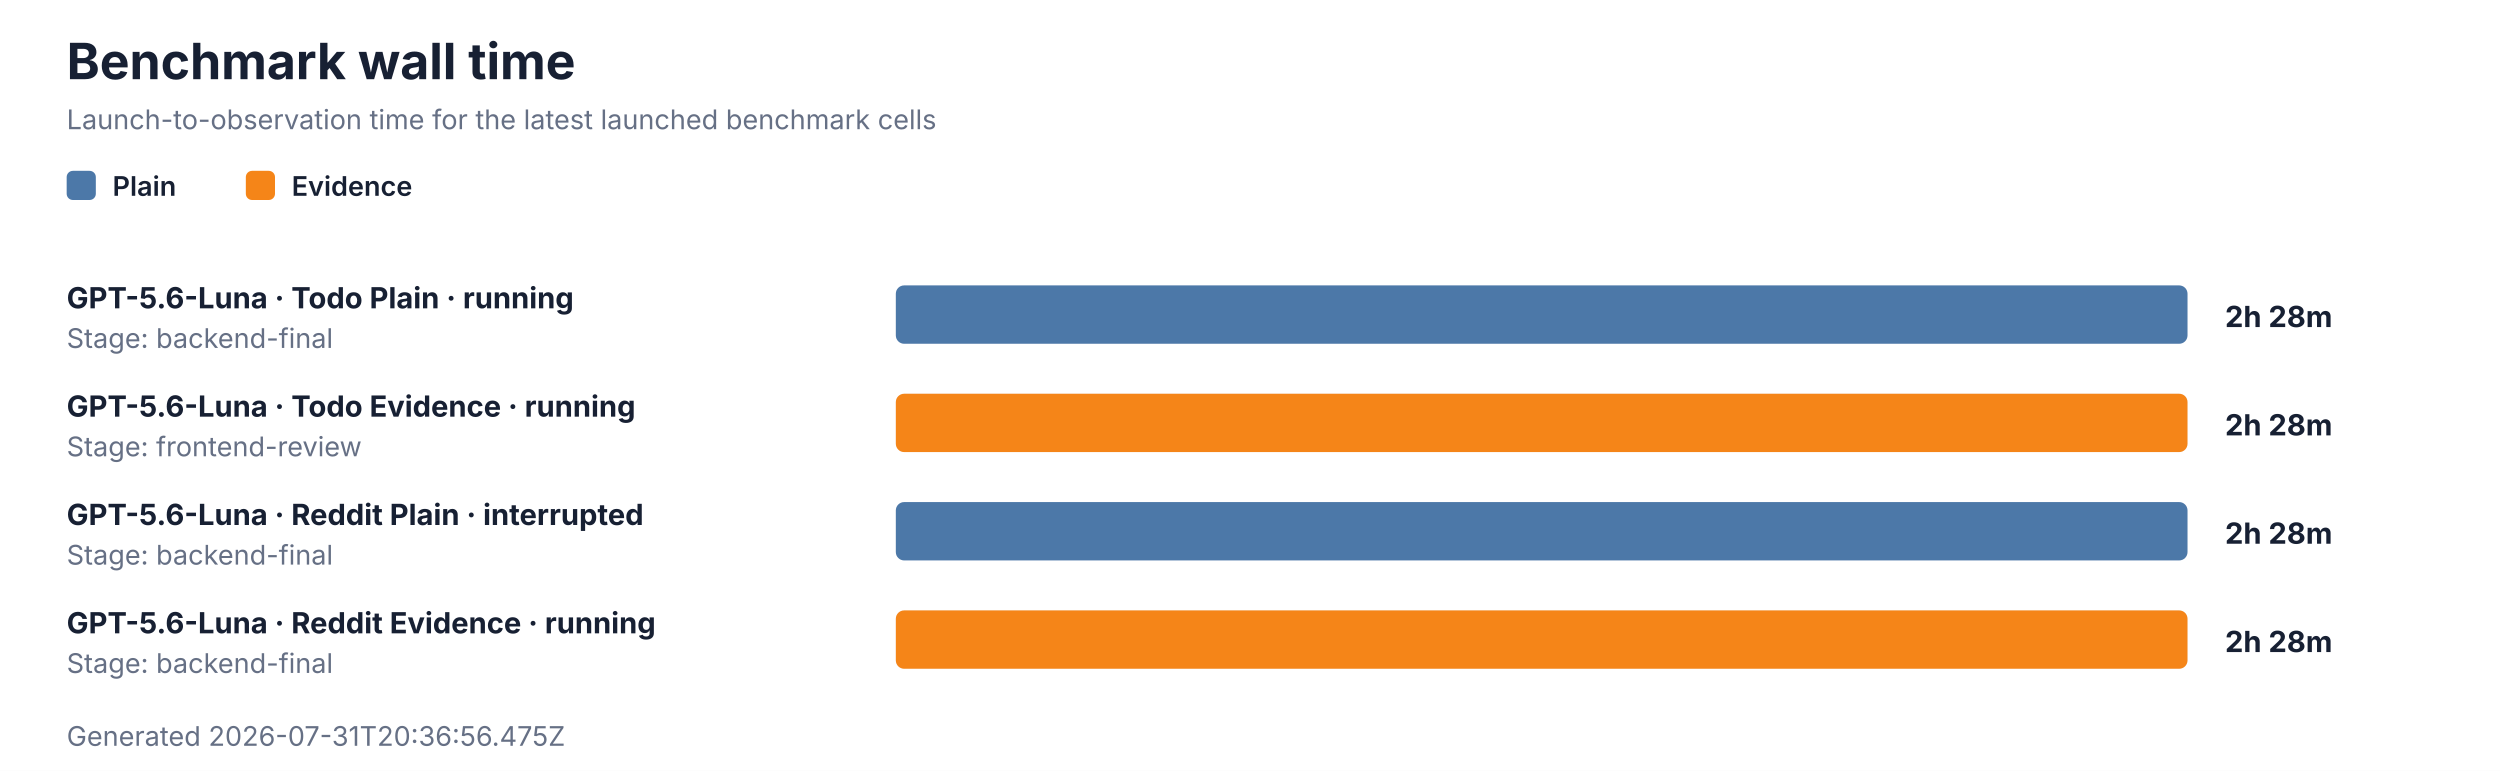
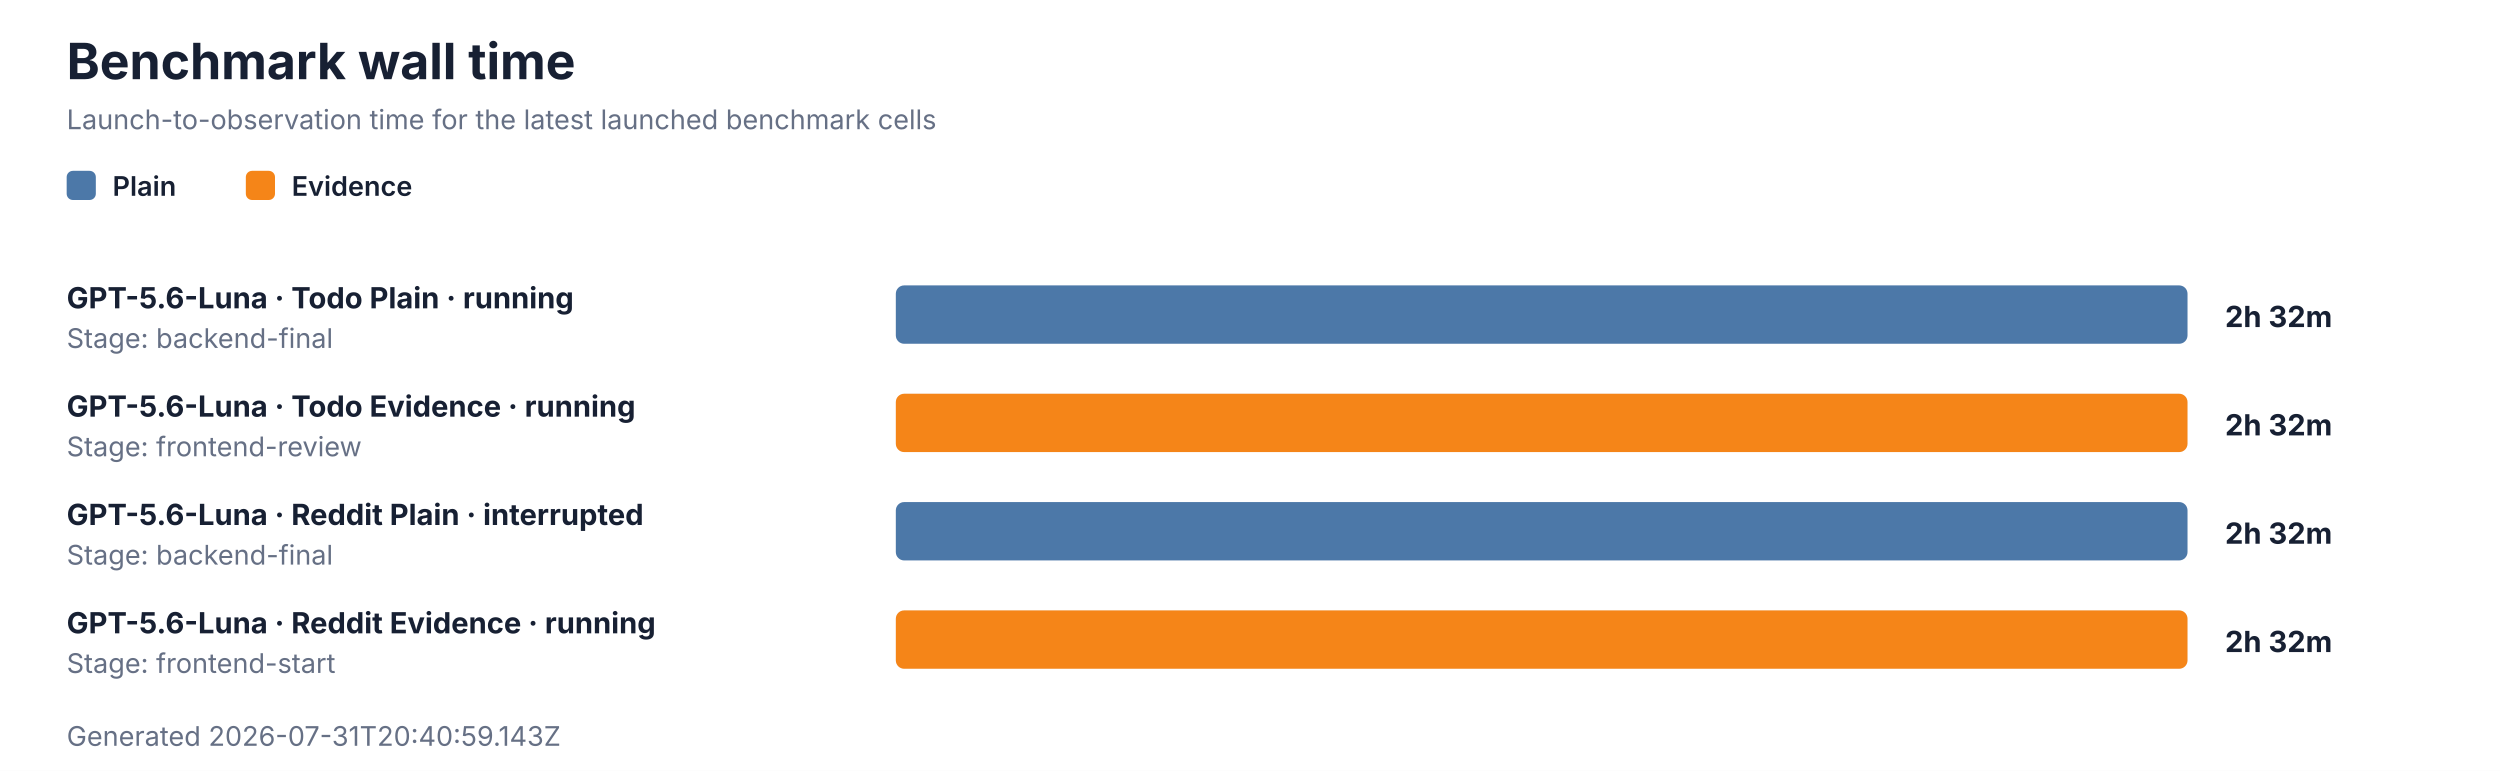
<svg xmlns="http://www.w3.org/2000/svg" role="img" aria-labelledby="title description" viewBox="0 0 1200 370" width="1200" height="370">
  <style>
  text { font-family: Inter, ui-sans-serif, system-ui, -apple-system, BlinkMacSystemFont, 'Segoe UI', sans-serif; fill: #172033; }
  .title { font-size: 24px; font-weight: 700; }
  .subtitle, .stage, .generated { font-size: 13px; fill: #667085; }
  .label { font-size: 14px; font-weight: 650; }
  .value { font-size: 14px; font-weight: 700; }
  .legend { font-size: 13px; font-weight: 600; }
  .empty { font-size: 15px; fill: #667085; }
  .track { fill: #eef1f6; }
</style>
  <rect width="1200" height="370" fill="#ffffff" />
  <text x="32" y="38" class="title">Benchmark wall time</text>
  <text x="32" y="62" class="subtitle">Launch-to-observation time for the latest launched benchmark cells</text>
  <rect x="32" y="82" width="14" height="14" rx="3" fill="#4c78a8" />
  <text x="54" y="94" class="legend">Plain</text>
  <rect x="118" y="82" width="14" height="14" rx="3" fill="#f58518" />
  <text x="140" y="94" class="legend">Evidence</text>
  <text x="32" y="148" class="label">GPT-5.6-Luna · Todo Plain · running</text>
  <text x="32" y="167" class="stage">Stage: backend-final</text>
  <rect x="430" y="137" width="620" height="28" rx="4" class="track" />
  <rect x="430" y="137" width="620" height="28" rx="4" fill="#4c78a8" />
-   <text x="1068" y="157" class="value">2h 28m</text>
+   <text x="1068" y="157" class="value">2h 32m</text>
  <text x="32" y="200" class="label">GPT-5.6-Luna · Todo Evidence · running</text>
  <text x="32" y="219" class="stage">Stage: frontend-review</text>
  <rect x="430" y="189" width="620" height="28" rx="4" class="track" />
  <rect x="430" y="189" width="620" height="28" rx="4" fill="#f58518" />
-   <text x="1068" y="209" class="value">2h 28m</text>
+   <text x="1068" y="209" class="value">2h 32m</text>
  <text x="32" y="252" class="label">GPT-5.6-Luna · Reddit Plain · interrupted</text>
  <text x="32" y="271" class="stage">Stage: backend-final</text>
  <rect x="430" y="241" width="620" height="28" rx="4" class="track" />
  <rect x="430" y="241" width="620" height="28" rx="4" fill="#4c78a8" />
-   <text x="1068" y="261" class="value">2h 28m</text>
+   <text x="1068" y="261" class="value">2h 32m</text>
  <text x="32" y="304" class="label">GPT-5.6-Luna · Reddit Evidence · running</text>
-   <text x="32" y="323" class="stage">Stage: backend-final</text>
+   <text x="32" y="323" class="stage">Stage: frontend-start</text>
  <rect x="430" y="293" width="620" height="28" rx="4" class="track" />
  <rect x="430" y="293" width="620" height="28" rx="4" fill="#f58518" />
-   <text x="1068" y="313" class="value">2h 28m</text>
-   <text x="32" y="358" class="generated">Generated 2026-07-31T20:36:56.475Z</text>
+   <text x="1068" y="313" class="value">2h 32m</text>
+   <text x="32" y="358" class="generated">Generated 2026-07-31T20:40:59.143Z</text>
</svg>
